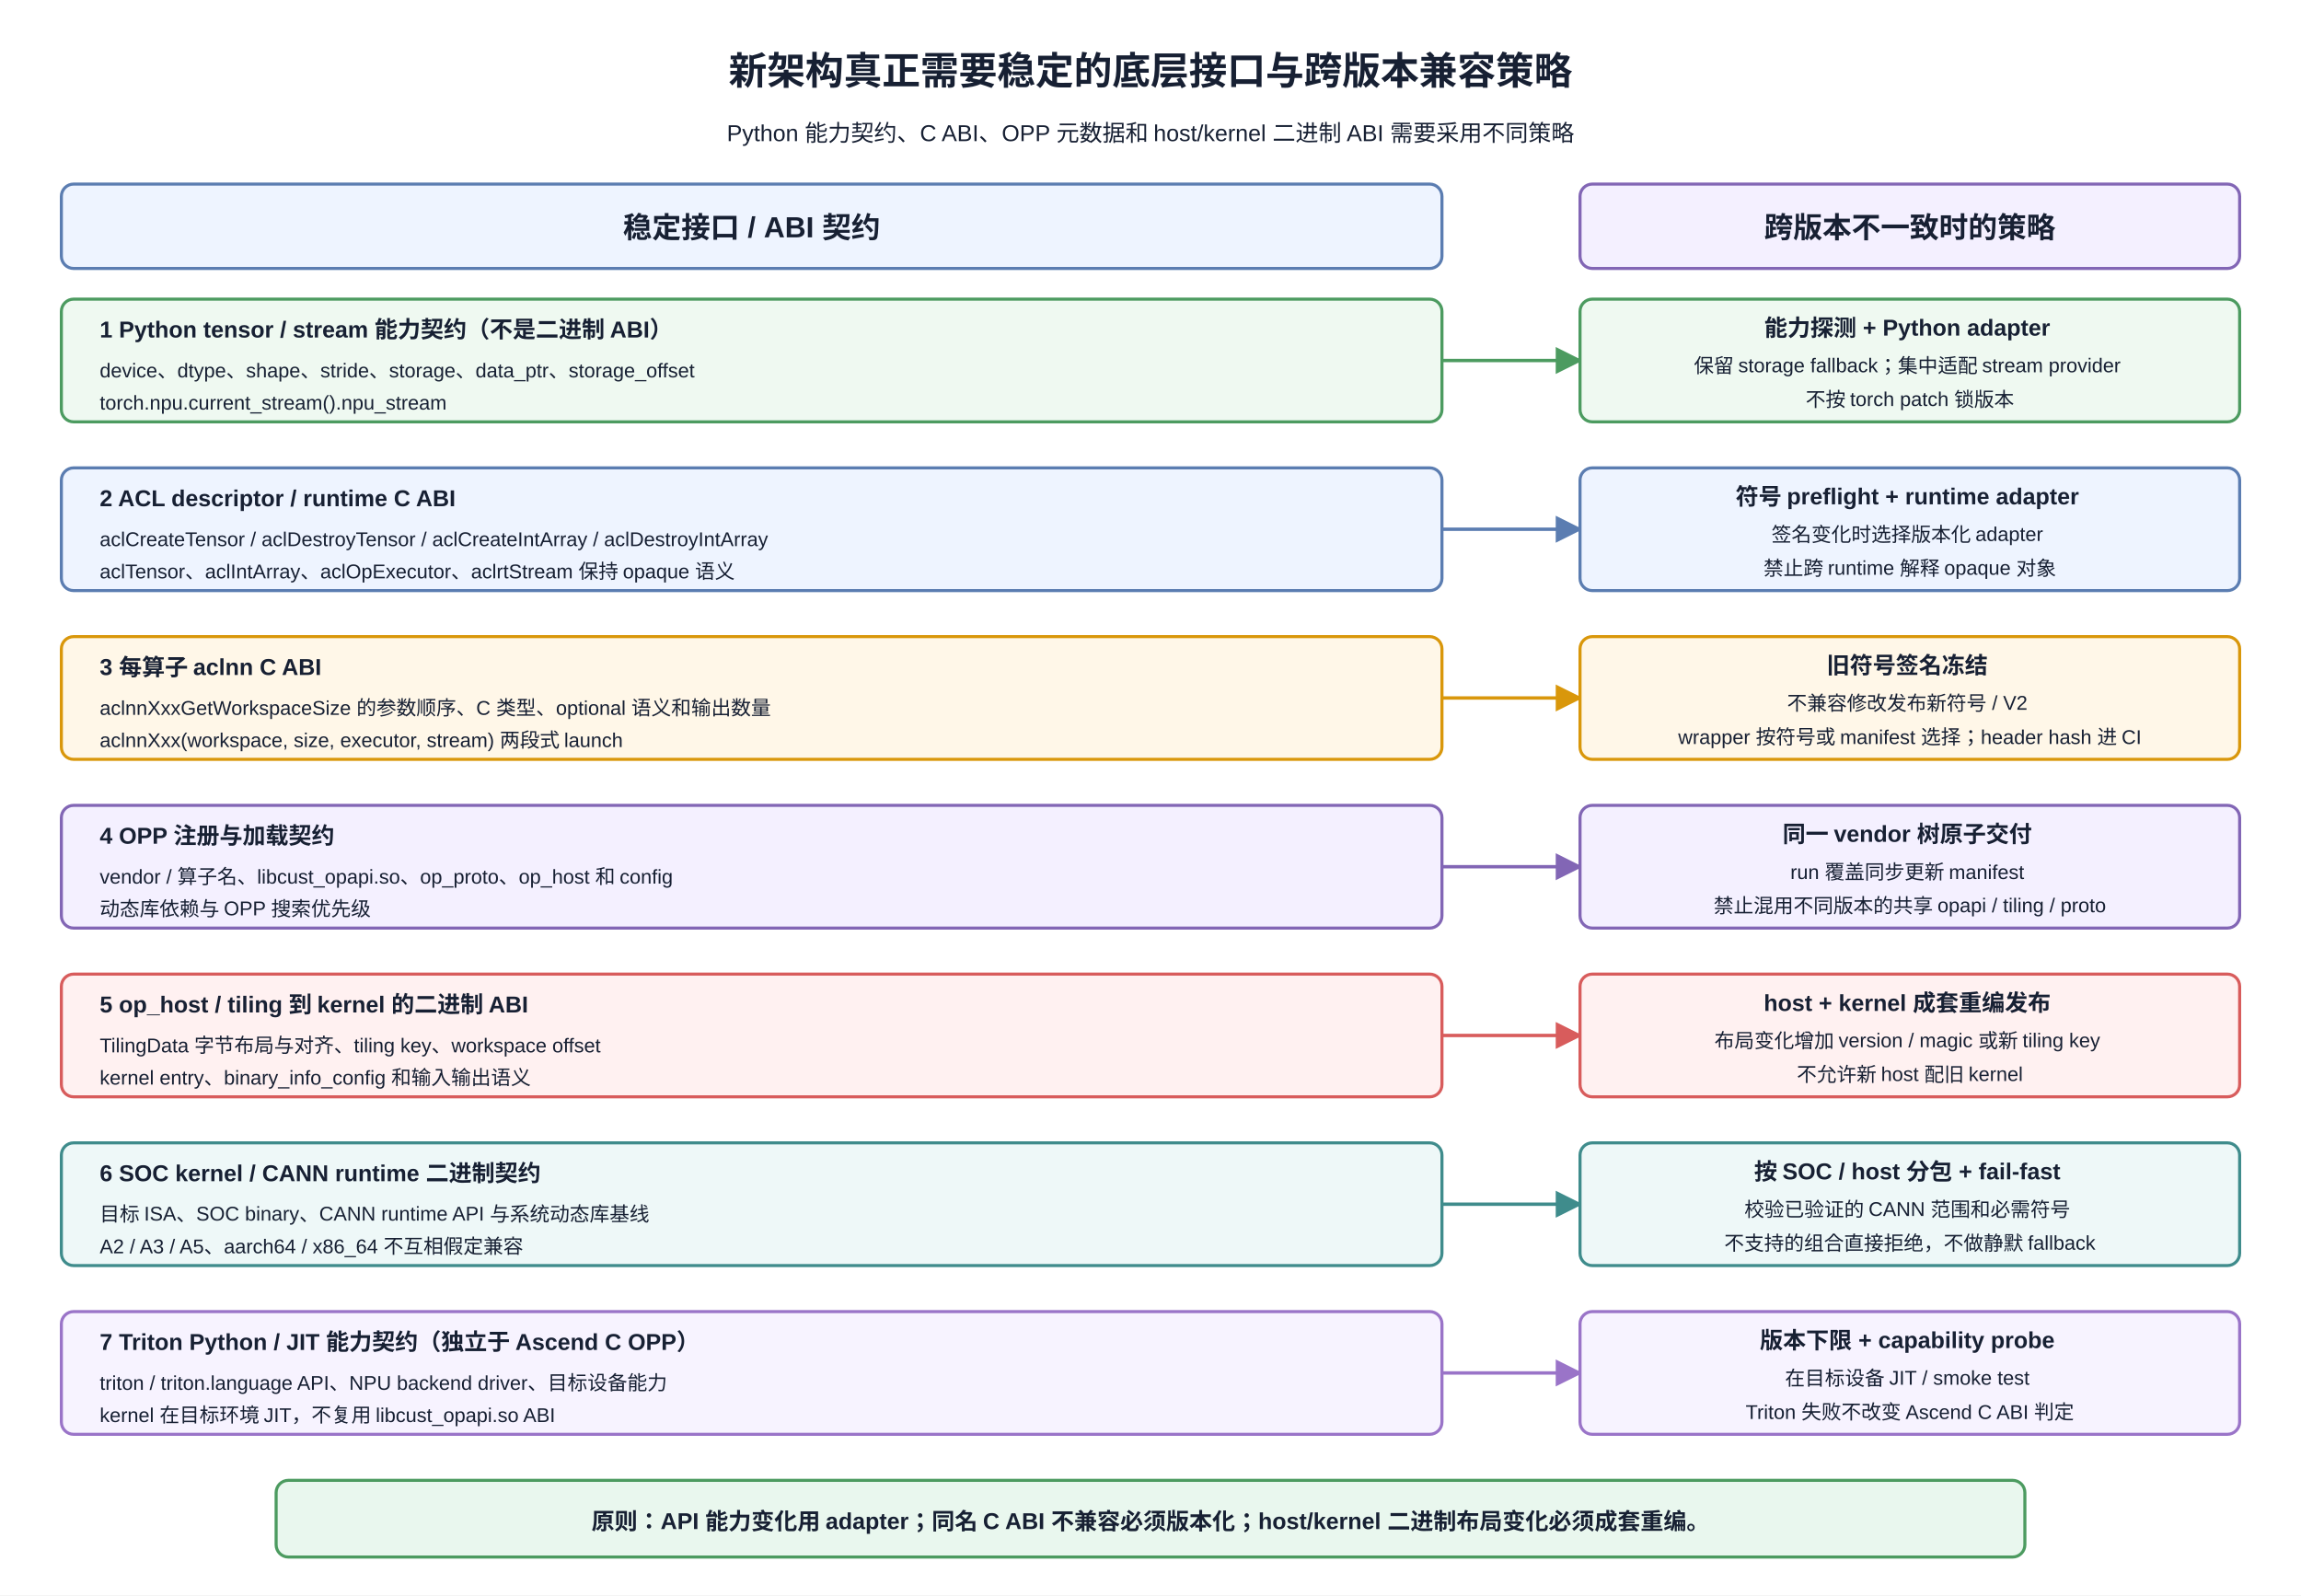
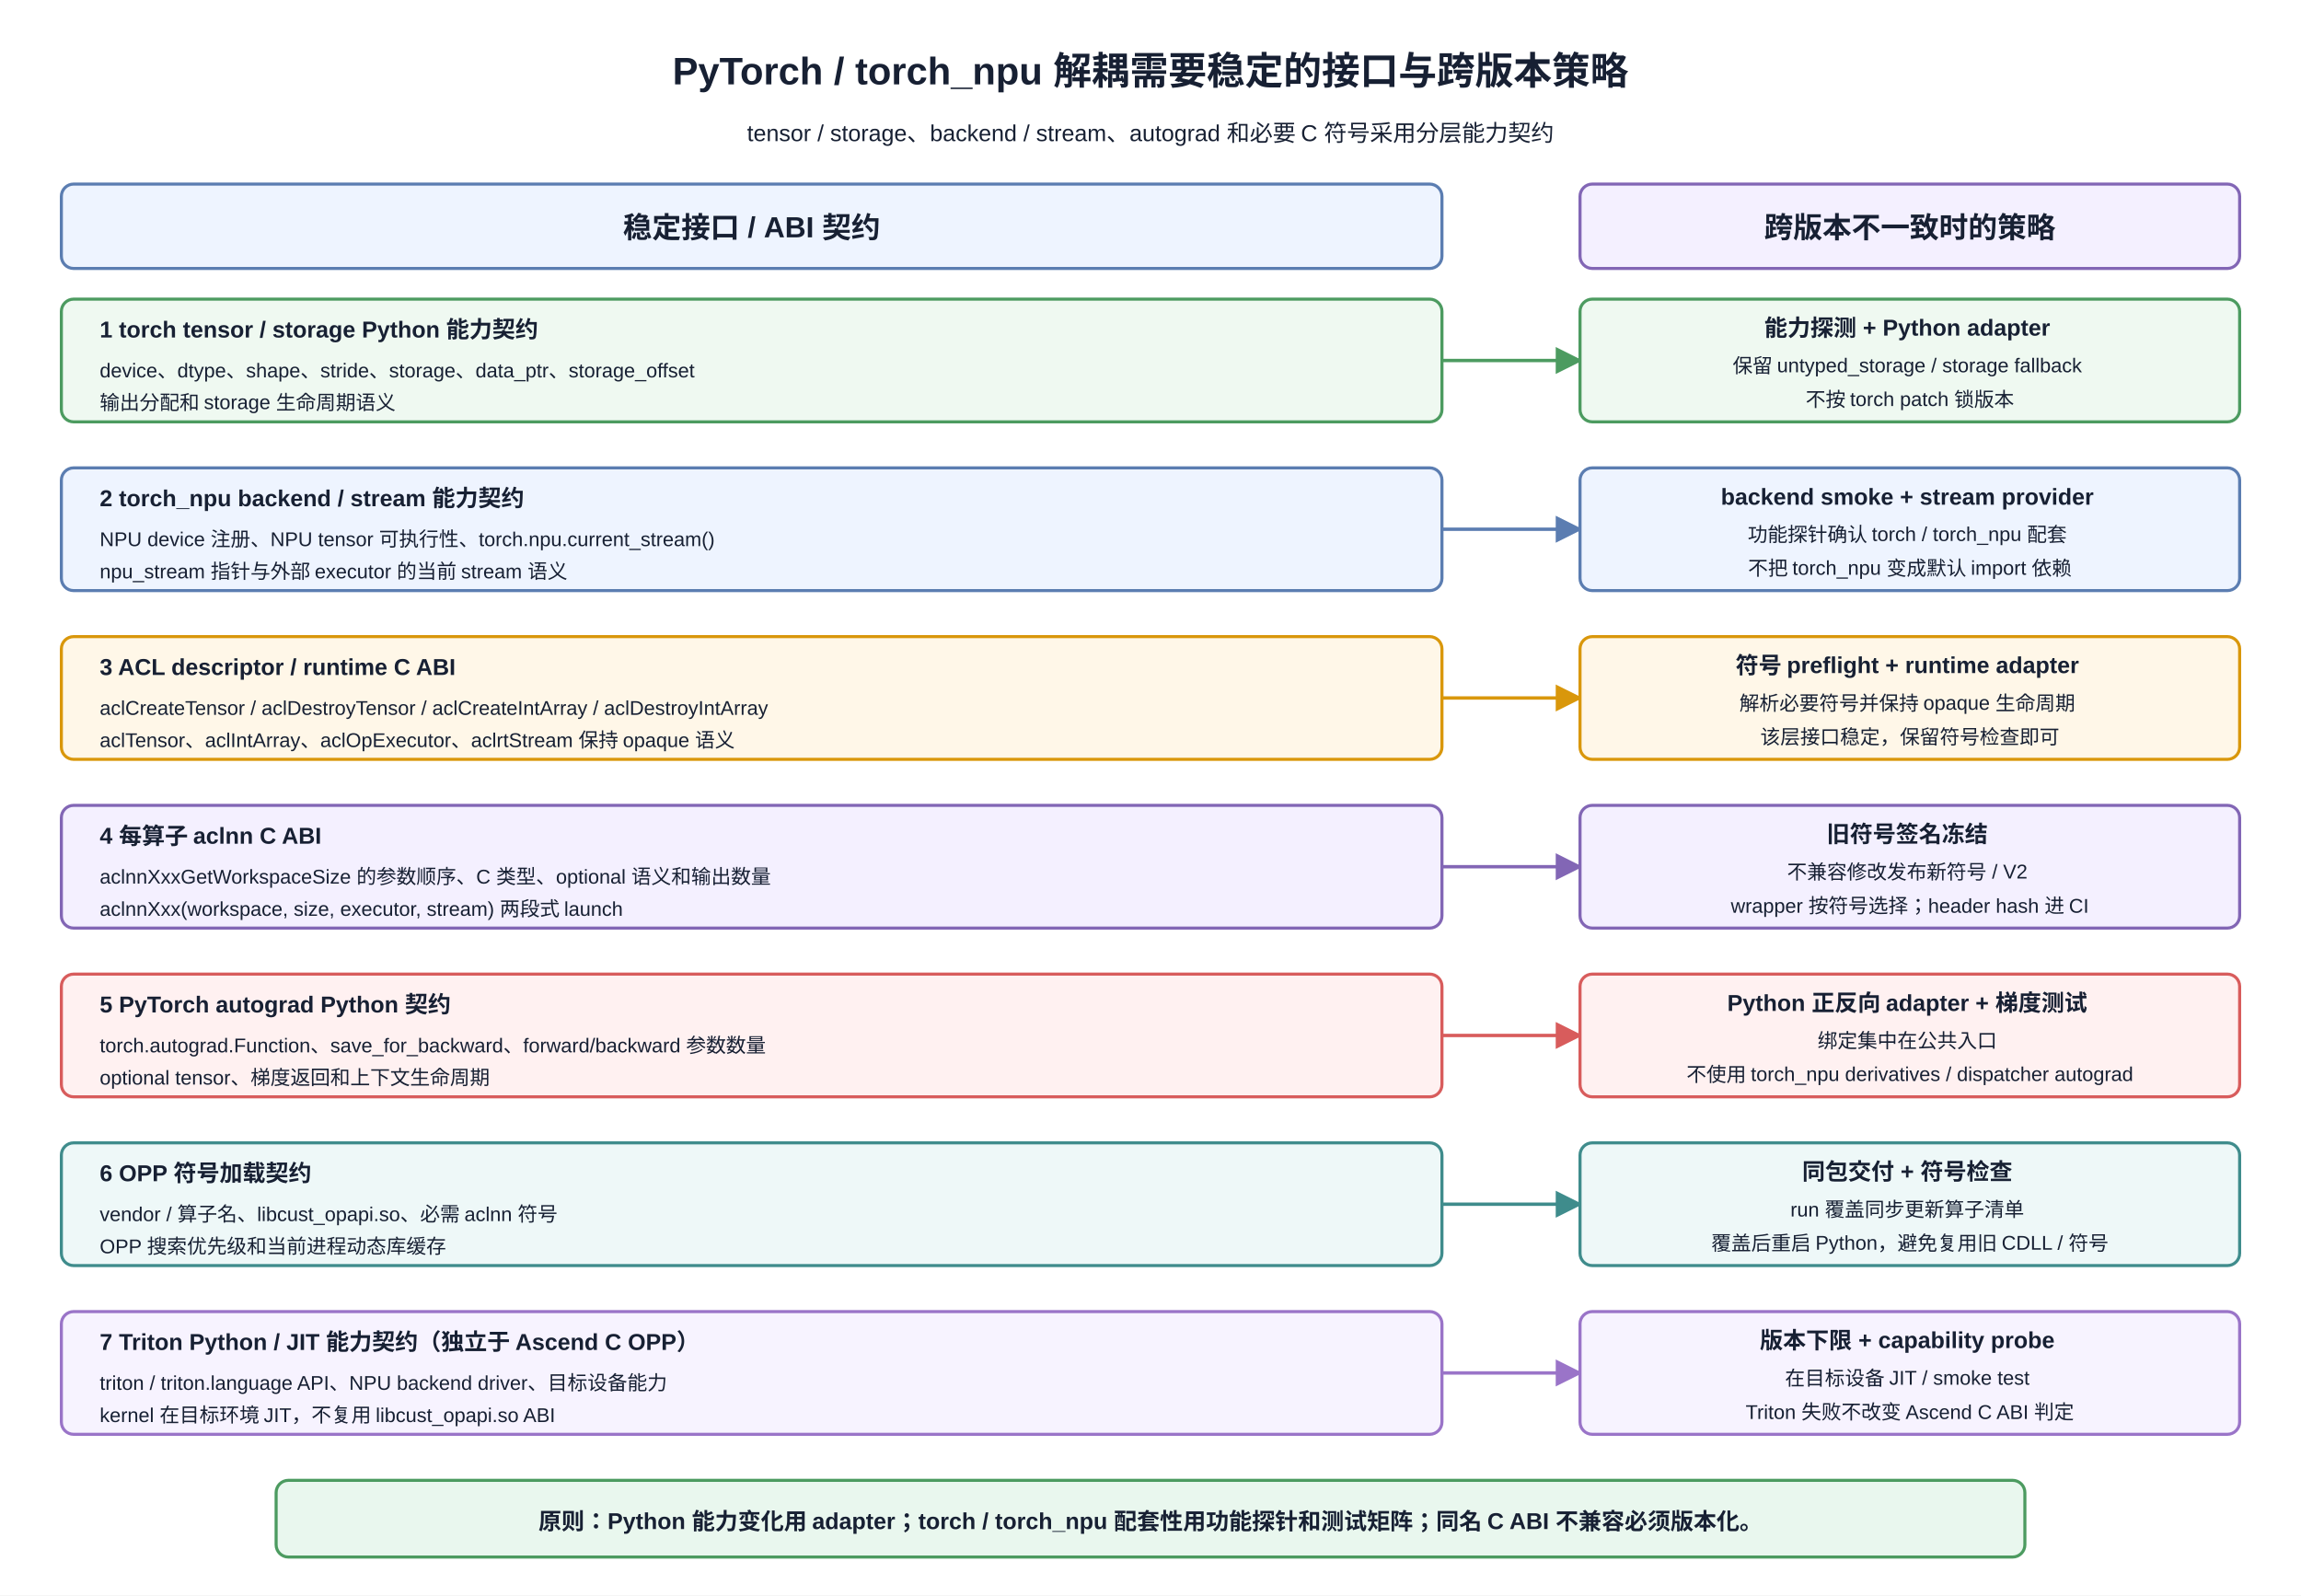
<svg xmlns="http://www.w3.org/2000/svg" width="1500" height="1040" viewBox="0 0 1500 1040" role="img" aria-labelledby="title desc">
  <defs>
    <marker id="arrow-green" viewBox="0 0 10 10" refX="9" refY="5" markerWidth="8" markerHeight="8" orient="auto-start-reverse">
      <path d="M0 0 L10 5 L0 10 Z" fill="#4C9B60" />
    </marker>
    <marker id="arrow-blue" viewBox="0 0 10 10" refX="9" refY="5" markerWidth="8" markerHeight="8" orient="auto-start-reverse">
      <path d="M0 0 L10 5 L0 10 Z" fill="#5B7DB1" />
    </marker>
    <marker id="arrow-amber" viewBox="0 0 10 10" refX="9" refY="5" markerWidth="8" markerHeight="8" orient="auto-start-reverse">
      <path d="M0 0 L10 5 L0 10 Z" fill="#D9970B" />
    </marker>
    <marker id="arrow-purple" viewBox="0 0 10 10" refX="9" refY="5" markerWidth="8" markerHeight="8" orient="auto-start-reverse">
      <path d="M0 0 L10 5 L0 10 Z" fill="#8266B5" />
    </marker>
    <marker id="arrow-red" viewBox="0 0 10 10" refX="9" refY="5" markerWidth="8" markerHeight="8" orient="auto-start-reverse">
      <path d="M0 0 L10 5 L0 10 Z" fill="#D85C5C" />
    </marker>
    <marker id="arrow-teal" viewBox="0 0 10 10" refX="9" refY="5" markerWidth="8" markerHeight="8" orient="auto-start-reverse">
      <path d="M0 0 L10 5 L0 10 Z" fill="#3F8C8C" />
    </marker>
    <marker id="arrow-violet" viewBox="0 0 10 10" refX="9" refY="5" markerWidth="8" markerHeight="8" orient="auto-start-reverse">
      <path d="M0 0 L10 5 L0 10 Z" fill="#9A74C8" />
    </marker>
    <style>
      text { font-family: Arial, "Microsoft YaHei", sans-serif; fill: #172033; letter-spacing: 0; }
      .box { rx: 8; stroke-width: 2; }
      .header { font-size: 19px; font-weight: 700; }
      .node-title { font-size: 15px; font-weight: 700; }
      .node-text { font-size: 13px; }
      .edge { fill: none; stroke-width: 2.2; }
    </style>
  </defs>
  <rect width="1500" height="1040" fill="#FFFFFF" />
-   <text x="750" y="55" text-anchor="middle" font-size="25" font-weight="700">新架构真正需要稳定的底层接口与跨版本兼容策略</text>
-   <text x="750" y="92" text-anchor="middle" font-size="15" fill="#52606D">Python 能力契约、C ABI、OPP 元数据和 host/kernel 二进制 ABI 需要采用不同策略</text>
+   <text x="750" y="55" text-anchor="middle" font-size="25" font-weight="700">PyTorch / torch_npu 解耦需要稳定的接口与跨版本策略</text>
+   <text x="750" y="92" text-anchor="middle" font-size="15" fill="#52606D">tensor / storage、backend / stream、autograd 和必要 C 符号采用分层能力契约</text>
  <rect class="box" x="40" y="120" width="900" height="55" fill="#EEF4FF" stroke="#5B7DB1" />
  <text class="header" x="490" y="155" text-anchor="middle" fill="#24466F">稳定接口 / ABI 契约</text>
  <rect class="box" x="1030" y="120" width="430" height="55" fill="#F4F0FF" stroke="#8266B5" />
  <text class="header" x="1245" y="155" text-anchor="middle" fill="#49366B">跨版本不一致时的策略</text>
  <path class="edge" d="M940 235 H1030" stroke="#4C9B60" marker-end="url(#arrow-green)" />
  <path class="edge" d="M940 345 H1030" stroke="#5B7DB1" marker-end="url(#arrow-blue)" />
  <path class="edge" d="M940 455 H1030" stroke="#D9970B" marker-end="url(#arrow-amber)" />
  <path class="edge" d="M940 565 H1030" stroke="#8266B5" marker-end="url(#arrow-purple)" />
  <path class="edge" d="M940 675 H1030" stroke="#D85C5C" marker-end="url(#arrow-red)" />
  <path class="edge" d="M940 785 H1030" stroke="#3F8C8C" marker-end="url(#arrow-teal)" />
  <path class="edge" d="M940 895 H1030" stroke="#9A74C8" marker-end="url(#arrow-violet)" />
  <rect class="box" x="40" y="195" width="900" height="80" fill="#EFF9F1" stroke="#4C9B60" />
  <text x="65">
-     <tspan class="node-title" x="65" y="220">1  Python tensor / stream 能力契约（不是二进制 ABI）</tspan>
+     <tspan class="node-title" x="65" y="220">1  torch tensor / storage Python 能力契约</tspan>
    <tspan class="node-text" x="65" y="246">device、dtype、shape、stride、storage、data_ptr、storage_offset</tspan>
-     <tspan class="node-text" x="65" y="267">torch.npu.current_stream().npu_stream</tspan>
+     <tspan class="node-text" x="65" y="267">输出分配和 storage 生命周期语义</tspan>
  </text>
  <rect class="box" x="1030" y="195" width="430" height="80" fill="#EFF9F1" stroke="#4C9B60" />
  <text x="1245" text-anchor="middle">
    <tspan class="node-title" x="1245" y="219">能力探测 + Python adapter</tspan>
-     <tspan class="node-text" x="1245" y="243">保留 storage fallback；集中适配 stream provider</tspan>
+     <tspan class="node-text" x="1245" y="243">保留 untyped_storage / storage fallback</tspan>
    <tspan class="node-text" x="1245" y="265">不按 torch patch 锁版本</tspan>
  </text>
  <rect class="box" x="40" y="305" width="900" height="80" fill="#EEF4FF" stroke="#5B7DB1" />
  <text x="65">
-     <tspan class="node-title" x="65" y="330">2  ACL descriptor / runtime C ABI</tspan>
-     <tspan class="node-text" x="65" y="356">aclCreateTensor / aclDestroyTensor / aclCreateIntArray / aclDestroyIntArray</tspan>
-     <tspan class="node-text" x="65" y="377">aclTensor、aclIntArray、aclOpExecutor、aclrtStream 保持 opaque 语义</tspan>
+     <tspan class="node-title" x="65" y="330">2  torch_npu backend / stream 能力契约</tspan>
+     <tspan class="node-text" x="65" y="356">NPU device 注册、NPU tensor 可执行性、torch.npu.current_stream()</tspan>
+     <tspan class="node-text" x="65" y="377">npu_stream 指针与外部 executor 的当前 stream 语义</tspan>
  </text>
  <rect class="box" x="1030" y="305" width="430" height="80" fill="#EEF4FF" stroke="#5B7DB1" />
  <text x="1245" text-anchor="middle">
-     <tspan class="node-title" x="1245" y="329">符号 preflight + runtime adapter</tspan>
-     <tspan class="node-text" x="1245" y="353">签名变化时选择版本化 adapter</tspan>
-     <tspan class="node-text" x="1245" y="375">禁止跨 runtime 解释 opaque 对象</tspan>
+     <tspan class="node-title" x="1245" y="329">backend smoke + stream provider</tspan>
+     <tspan class="node-text" x="1245" y="353">功能探针确认 torch / torch_npu 配套</tspan>
+     <tspan class="node-text" x="1245" y="375">不把 torch_npu 变成默认 import 依赖</tspan>
  </text>
  <rect class="box" x="40" y="415" width="900" height="80" fill="#FFF7E8" stroke="#D9970B" />
  <text x="65">
-     <tspan class="node-title" x="65" y="440">3  每算子 aclnn C ABI</tspan>
-     <tspan class="node-text" x="65" y="466">aclnnXxxGetWorkspaceSize 的参数顺序、C 类型、optional 语义和输出数量</tspan>
-     <tspan class="node-text" x="65" y="487">aclnnXxx(workspace, size, executor, stream) 两段式 launch</tspan>
+     <tspan class="node-title" x="65" y="440">3  ACL descriptor / runtime C ABI</tspan>
+     <tspan class="node-text" x="65" y="466">aclCreateTensor / aclDestroyTensor / aclCreateIntArray / aclDestroyIntArray</tspan>
+     <tspan class="node-text" x="65" y="487">aclTensor、aclIntArray、aclOpExecutor、aclrtStream 保持 opaque 语义</tspan>
  </text>
  <rect class="box" x="1030" y="415" width="430" height="80" fill="#FFF7E8" stroke="#D9970B" />
  <text x="1245" text-anchor="middle">
-     <tspan class="node-title" x="1245" y="439">旧符号签名冻结</tspan>
-     <tspan class="node-text" x="1245" y="463">不兼容修改发布新符号 / V2</tspan>
-     <tspan class="node-text" x="1245" y="485">wrapper 按符号或 manifest 选择；header hash 进 CI</tspan>
+     <tspan class="node-title" x="1245" y="439">符号 preflight + runtime adapter</tspan>
+     <tspan class="node-text" x="1245" y="463">解析必要符号并保持 opaque 生命周期</tspan>
+     <tspan class="node-text" x="1245" y="485">该层接口稳定，保留符号检查即可</tspan>
  </text>
  <rect class="box" x="40" y="525" width="900" height="80" fill="#F4F0FF" stroke="#8266B5" />
  <text x="65">
-     <tspan class="node-title" x="65" y="550">4  OPP 注册与加载契约</tspan>
-     <tspan class="node-text" x="65" y="576">vendor / 算子名、libcust_opapi.so、op_proto、op_host 和 config</tspan>
-     <tspan class="node-text" x="65" y="597">动态库依赖与 OPP 搜索优先级</tspan>
+     <tspan class="node-title" x="65" y="550">4  每算子 aclnn C ABI</tspan>
+     <tspan class="node-text" x="65" y="576">aclnnXxxGetWorkspaceSize 的参数顺序、C 类型、optional 语义和输出数量</tspan>
+     <tspan class="node-text" x="65" y="597">aclnnXxx(workspace, size, executor, stream) 两段式 launch</tspan>
  </text>
  <rect class="box" x="1030" y="525" width="430" height="80" fill="#F4F0FF" stroke="#8266B5" />
  <text x="1245" text-anchor="middle">
-     <tspan class="node-title" x="1245" y="549">同一 vendor 树原子交付</tspan>
-     <tspan class="node-text" x="1245" y="573">run 覆盖同步更新 manifest</tspan>
-     <tspan class="node-text" x="1245" y="595">禁止混用不同版本的共享 opapi / tiling / proto</tspan>
+     <tspan class="node-title" x="1245" y="549">旧符号签名冻结</tspan>
+     <tspan class="node-text" x="1245" y="573">不兼容修改发布新符号 / V2</tspan>
+     <tspan class="node-text" x="1245" y="595">wrapper 按符号选择；header hash 进 CI</tspan>
  </text>
  <rect class="box" x="40" y="635" width="900" height="80" fill="#FFF1F1" stroke="#D85C5C" />
  <text x="65">
-     <tspan class="node-title" x="65" y="660">5  op_host / tiling 到 kernel 的二进制 ABI</tspan>
-     <tspan class="node-text" x="65" y="686">TilingData 字节布局与对齐、tiling key、workspace offset</tspan>
-     <tspan class="node-text" x="65" y="707">kernel entry、binary_info_config 和输入输出语义</tspan>
+     <tspan class="node-title" x="65" y="660">5  PyTorch autograd Python 契约</tspan>
+     <tspan class="node-text" x="65" y="686">torch.autograd.Function、save_for_backward、forward/backward 参数数量</tspan>
+     <tspan class="node-text" x="65" y="707">optional tensor、梯度返回和上下文生命周期</tspan>
  </text>
  <rect class="box" x="1030" y="635" width="430" height="80" fill="#FFF1F1" stroke="#D85C5C" />
  <text x="1245" text-anchor="middle">
-     <tspan class="node-title" x="1245" y="659">host + kernel 成套重编发布</tspan>
-     <tspan class="node-text" x="1245" y="683">布局变化增加 version / magic 或新 tiling key</tspan>
-     <tspan class="node-text" x="1245" y="705">不允许新 host 配旧 kernel</tspan>
+     <tspan class="node-title" x="1245" y="659">Python 正反向 adapter + 梯度测试</tspan>
+     <tspan class="node-text" x="1245" y="683">绑定集中在公共入口</tspan>
+     <tspan class="node-text" x="1245" y="705">不使用 torch_npu derivatives / dispatcher autograd</tspan>
  </text>
  <rect class="box" x="40" y="745" width="900" height="80" fill="#EEF8F8" stroke="#3F8C8C" />
  <text x="65">
-     <tspan class="node-title" x="65" y="770">6  SOC kernel / CANN runtime 二进制契约</tspan>
-     <tspan class="node-text" x="65" y="796">目标 ISA、SOC binary、CANN runtime API 与系统动态库基线</tspan>
-     <tspan class="node-text" x="65" y="817">A2 / A3 / A5、aarch64 / x86_64 不互相假定兼容</tspan>
+     <tspan class="node-title" x="65" y="770">6  OPP 符号加载契约</tspan>
+     <tspan class="node-text" x="65" y="796">vendor / 算子名、libcust_opapi.so、必需 aclnn 符号</tspan>
+     <tspan class="node-text" x="65" y="817">OPP 搜索优先级和当前进程动态库缓存</tspan>
  </text>
  <rect class="box" x="1030" y="745" width="430" height="80" fill="#EEF8F8" stroke="#3F8C8C" />
  <text x="1245" text-anchor="middle">
-     <tspan class="node-title" x="1245" y="769">按 SOC / host 分包 + fail-fast</tspan>
-     <tspan class="node-text" x="1245" y="793">校验已验证的 CANN 范围和必需符号</tspan>
-     <tspan class="node-text" x="1245" y="815">不支持的组合直接拒绝，不做静默 fallback</tspan>
+     <tspan class="node-title" x="1245" y="769">同包交付 + 符号检查</tspan>
+     <tspan class="node-text" x="1245" y="793">run 覆盖同步更新算子清单</tspan>
+     <tspan class="node-text" x="1245" y="815">覆盖后重启 Python，避免复用旧 CDLL / 符号</tspan>
  </text>
  <rect class="box" x="40" y="855" width="900" height="80" fill="#F7F3FF" stroke="#9A74C8" />
  <text x="65">
    <tspan class="node-title" x="65" y="880">7  Triton Python / JIT 能力契约（独立于 Ascend C OPP）</tspan>
    <tspan class="node-text" x="65" y="906">triton / triton.language API、NPU backend driver、目标设备能力</tspan>
    <tspan class="node-text" x="65" y="927">kernel 在目标环境 JIT，不复用 libcust_opapi.so ABI</tspan>
  </text>
  <rect class="box" x="1030" y="855" width="430" height="80" fill="#F7F3FF" stroke="#9A74C8" />
  <text x="1245" text-anchor="middle">
    <tspan class="node-title" x="1245" y="879">版本下限 + capability probe</tspan>
    <tspan class="node-text" x="1245" y="903">在目标设备 JIT / smoke test</tspan>
    <tspan class="node-text" x="1245" y="925">Triton 失败不改变 Ascend C ABI 判定</tspan>
  </text>
  <rect class="box" x="180" y="965" width="1140" height="50" fill="#E9F7EE" stroke="#4C9B60" />
-   <text x="750" y="997" text-anchor="middle" font-size="15" font-weight="700" fill="#244B2F">原则：API 能力变化用 adapter；同名 C ABI 不兼容必须版本化；host/kernel 二进制布局变化必须成套重编。</text>
+   <text x="750" y="997" text-anchor="middle" font-size="15" font-weight="700" fill="#244B2F">原则：Python 能力变化用 adapter；torch / torch_npu 配套性用功能探针和测试矩阵；同名 C ABI 不兼容必须版本化。</text>
</svg>
